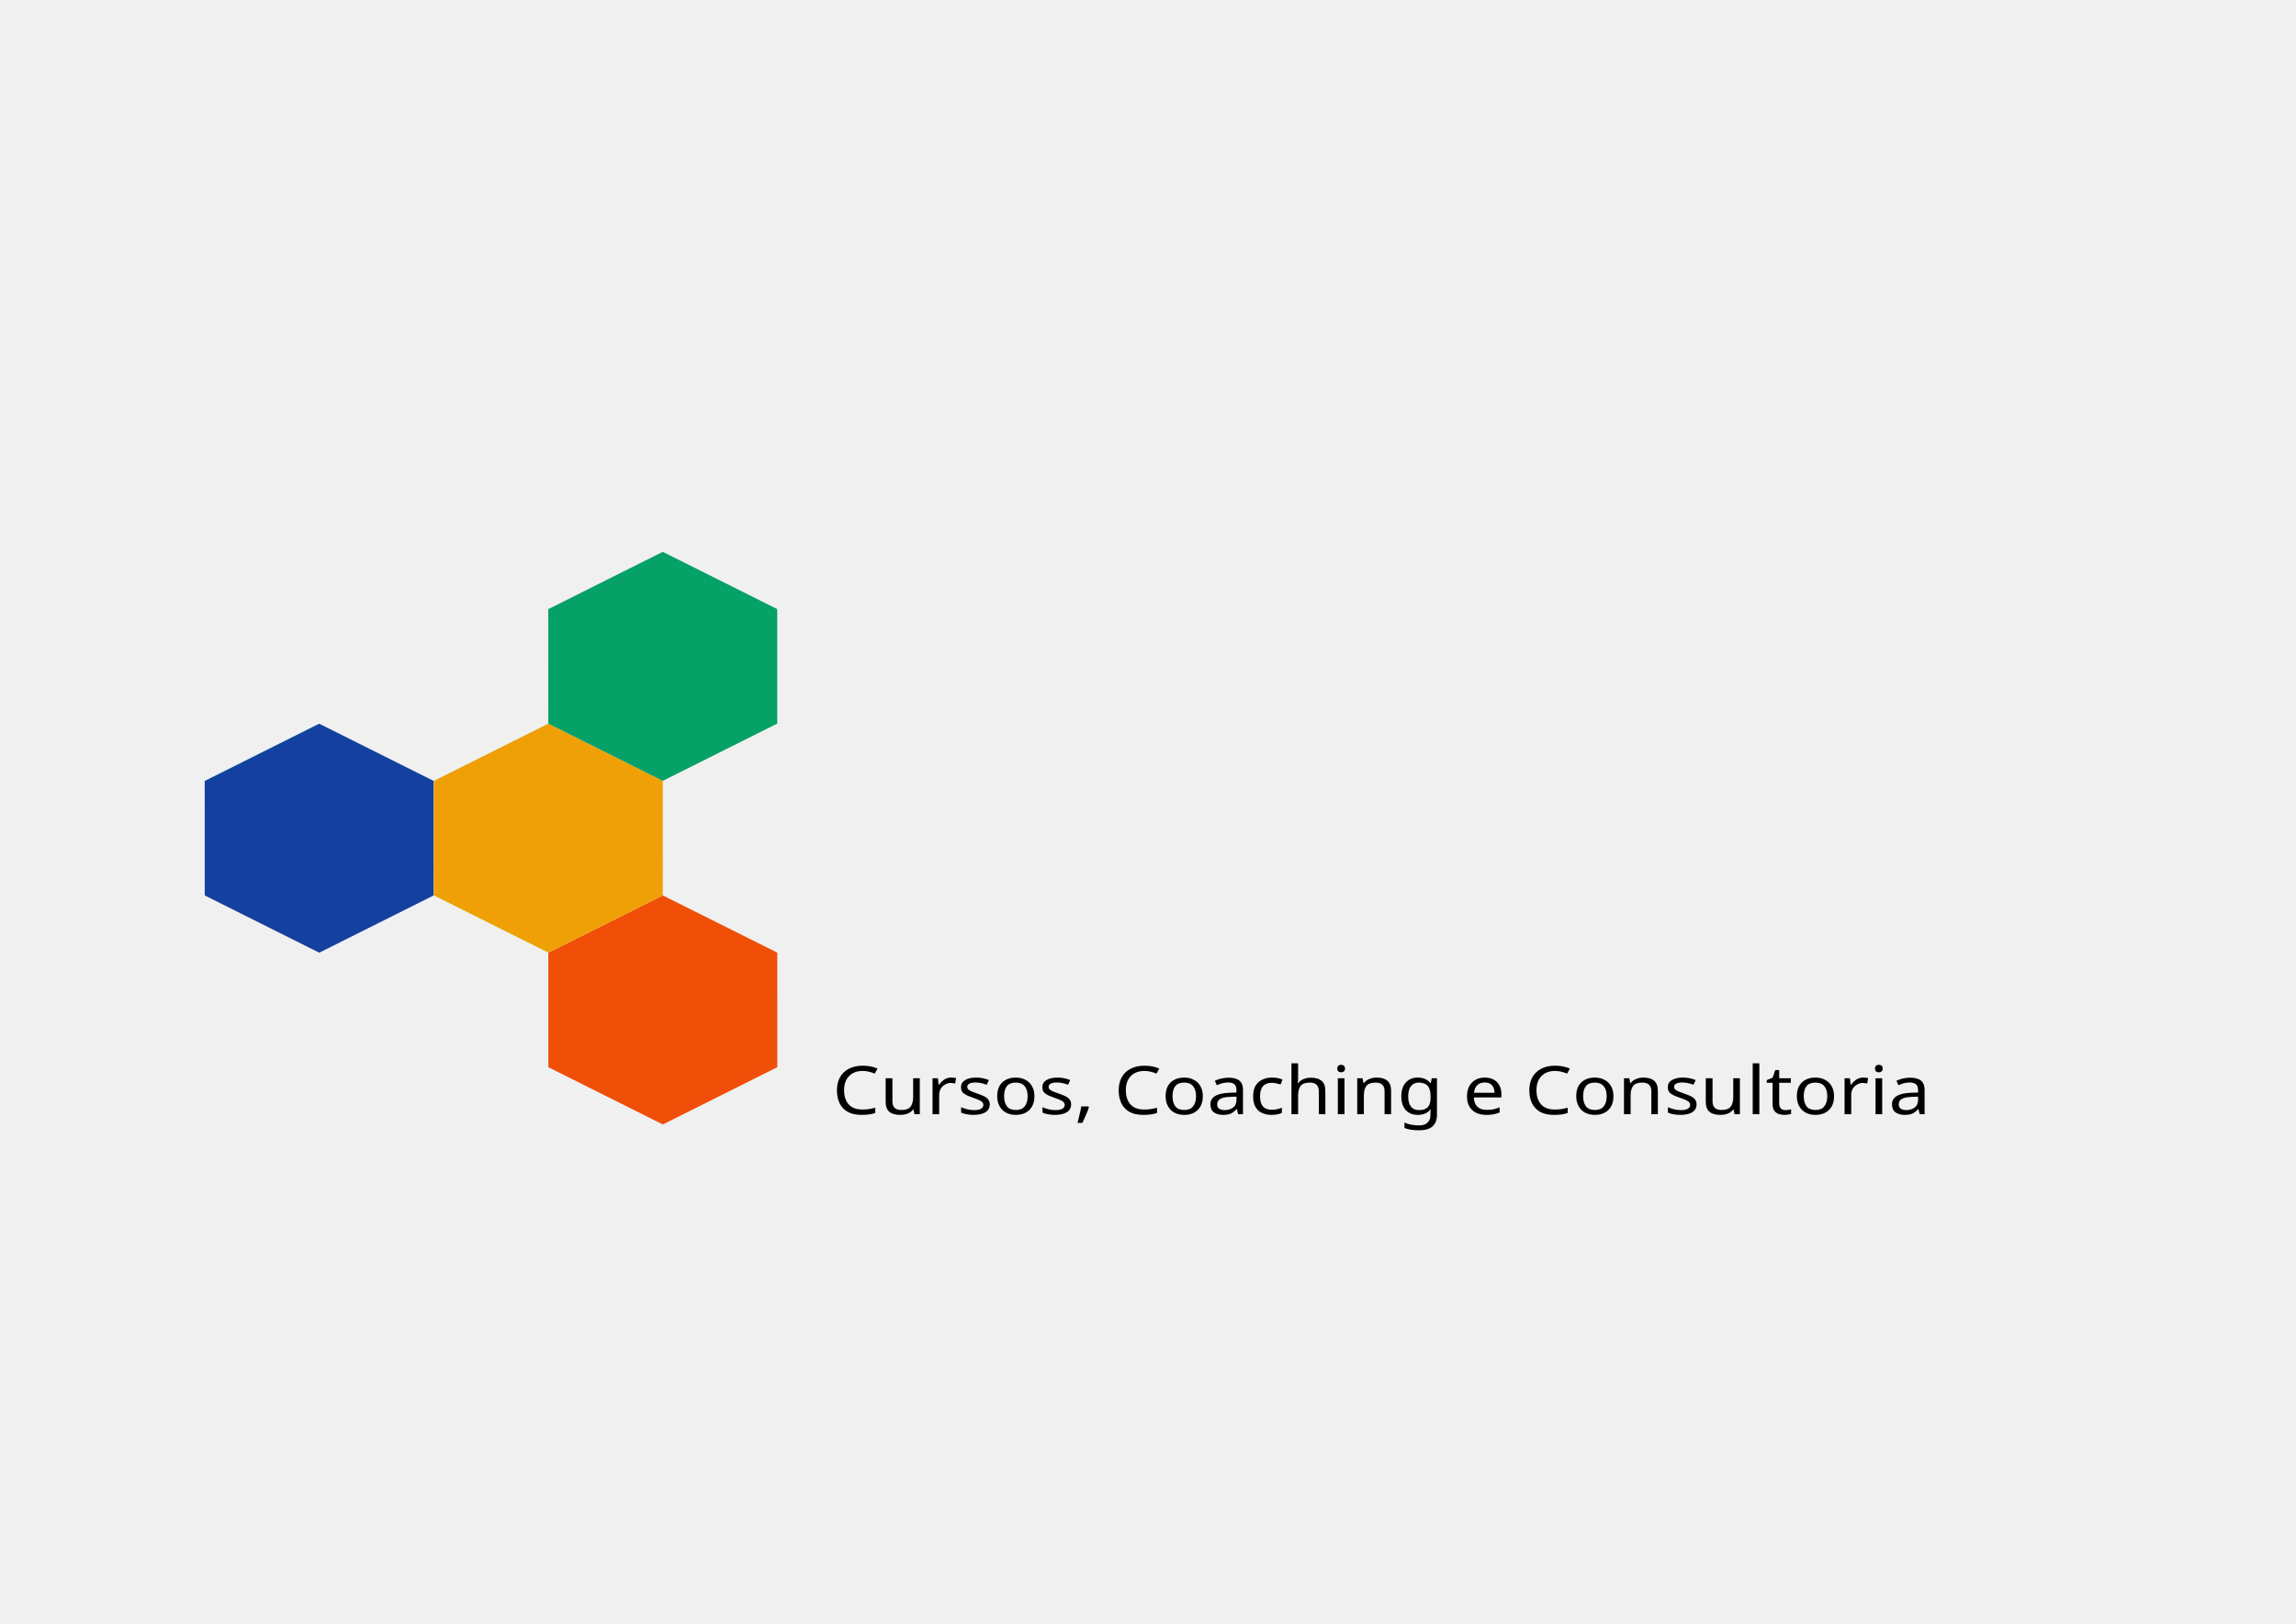
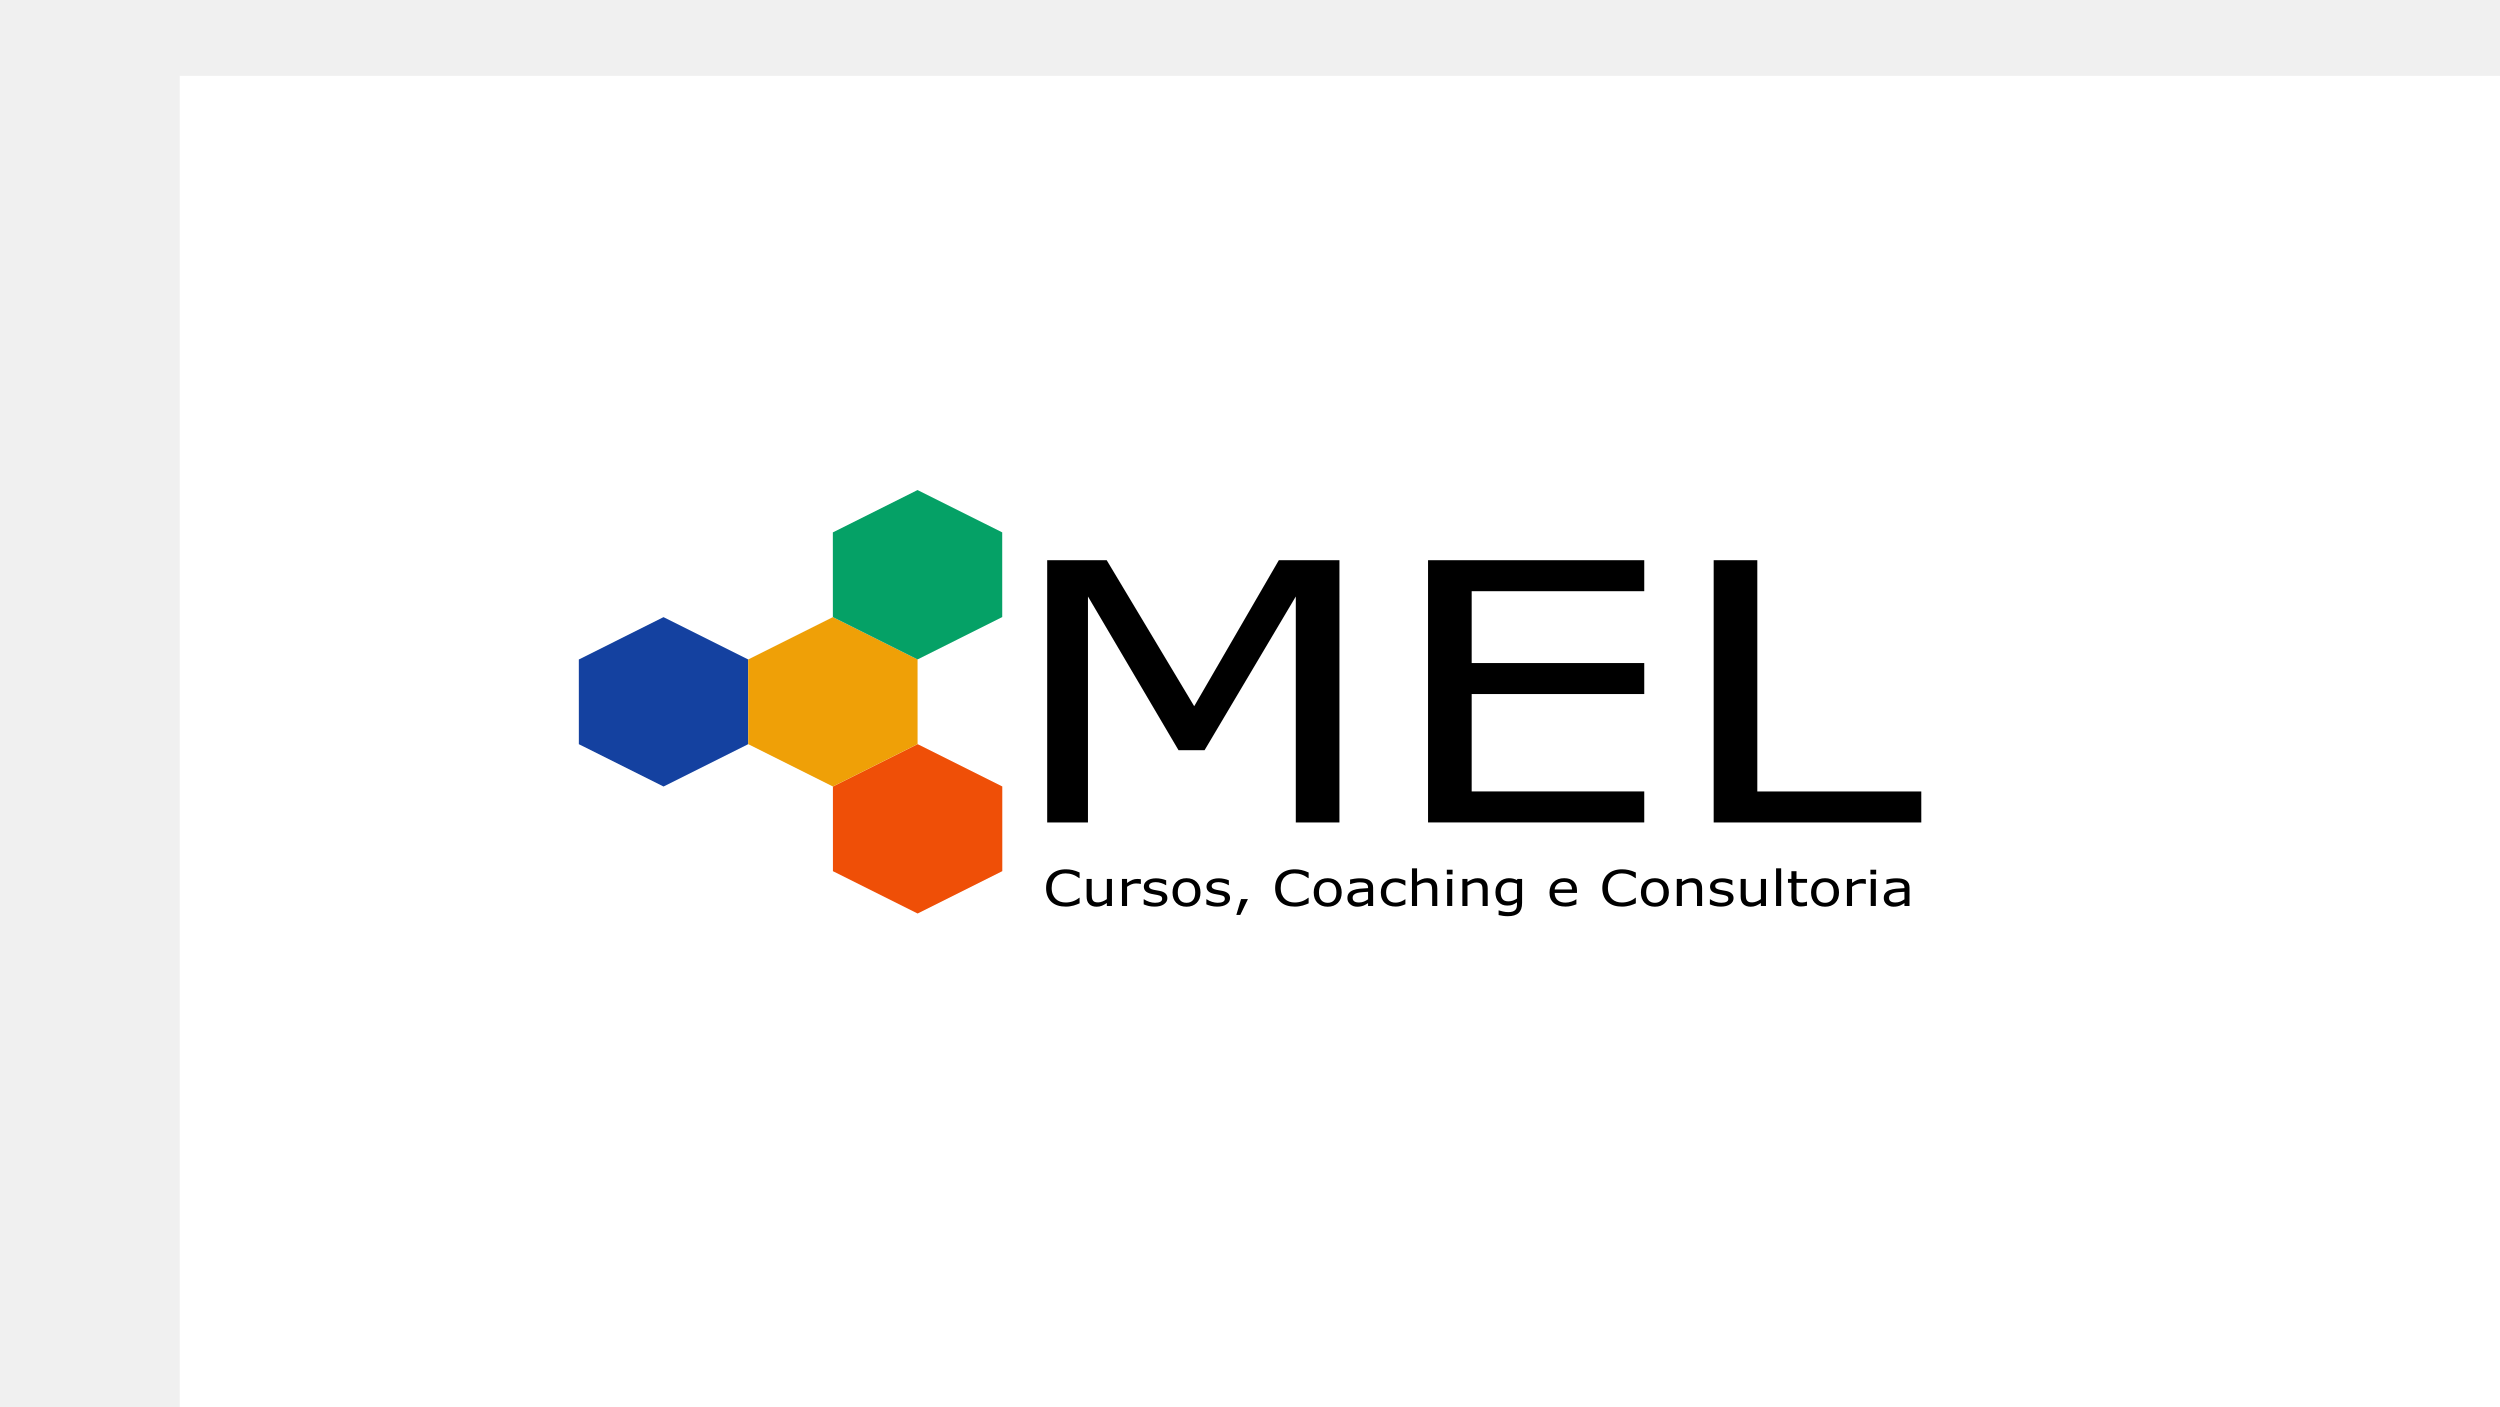
- <svg xmlns="http://www.w3.org/2000/svg" width="297mm" height="210mm" viewBox="0 0 297 210" version="1.1" id="svg8">
+ <svg xmlns="http://www.w3.org/2000/svg" width="2560" height="1440" viewBox="0 0 677.333 381" version="1.1" id="svg8">
  <defs id="defs2" />
-   <g id="layer1" transform="translate(0,-87)">
-     <flowRoot xml:space="preserve" id="flowRoot4566-2" style="font-style:normal;font-variant:normal;font-weight:normal;font-stretch:normal;font-size:37.065px;line-height:1.25;font-family:sans-serif;-inkscape-font-specification:'sans-serif, Normal';font-variant-ligatures:normal;font-variant-caps:normal;font-variant-numeric:normal;font-feature-settings:normal;text-align:start;letter-spacing:0px;word-spacing:0px;writing-mode:lr;text-anchor:start;fill:#000000;fill-opacity:1;stroke:none;" transform="matrix(2.129484,0,0,1.701585,-2.739816,-1554.209)">
-       <flowRegion id="flowRegion4568-2" style="font-style:normal;font-variant:normal;font-weight:normal;font-stretch:normal;font-size:37.065px;font-family:sans-serif;-inkscape-font-specification:'sans-serif, Normal';font-variant-ligatures:normal;font-variant-caps:normal;font-variant-numeric:normal;font-feature-settings:normal;text-align:start;writing-mode:lr;text-anchor:start;">
-         <rect id="rect4570-0" width="668.571" height="70" x="48.571" y="1006.805" style="font-style:normal;font-variant:normal;font-weight:normal;font-stretch:normal;font-size:37.065px;font-family:sans-serif;-inkscape-font-specification:'sans-serif, Normal';font-variant-ligatures:normal;font-variant-caps:normal;font-variant-numeric:normal;font-feature-settings:normal;text-align:start;writing-mode:lr;text-anchor:start;" />
-       </flowRegion>
-       <flowPara id="flowPara829">MEL</flowPara>
-     </flowRoot>
-     <path id="path3721-0-8" d="m 93.09,61.749 0.01,43.922 -38.033,21.97 -38.043,-21.953 -0.01,-43.922 38.033,-21.97 z" style="fill:#ef4f07;fill-opacity:1;stroke:none;stroke-width:1.168;stroke-miterlimit:4;stroke-dasharray:none;stroke-opacity:1" transform="matrix(0.3893013,0,0,0.3371892,64.30535,189.389)" />
-     <path id="path3721-8-8-7" d="m 93.09,61.749 0.01,43.922 -38.033,21.97 -38.043,-21.953 -0.01,-43.922 38.033,-21.97 z" style="fill:#1441a0;fill-opacity:1;stroke:none;stroke-width:1.168;stroke-miterlimit:4;stroke-dasharray:none;stroke-opacity:1" transform="matrix(0.3893013,0,0,0.3371892,19.85799,167.1767)" />
-     <path id="path3721-7-3-2-5" d="m 93.09,61.749 0.01,43.922 -38.033,21.97 -38.043,-21.953 -0.01,-43.922 38.033,-21.97 z" style="fill:#efa007;fill-opacity:1;stroke:none;stroke-width:1.168;stroke-miterlimit:4;stroke-dasharray:none;stroke-opacity:1" transform="matrix(0.3893013,0,0,0.3371892,49.49522,167.1702)" />
-     <path id="path3721-7-9-2-3-5" d="m 93.09,61.749 0.01,43.922 -38.033,21.97 -38.043,-21.953 -0.01,-43.922 38.033,-21.97 z" style="fill:#05a166;fill-opacity:1;stroke:none;stroke-width:1.168;stroke-miterlimit:4;stroke-dasharray:none;stroke-opacity:1" transform="matrix(0.3893013,0,0,0.3371892,64.29757,144.9521)" />
+   <g id="layer1" transform="translate(-26.48182,148.1079)" style="display:inline">
    <flowRoot xml:space="preserve" id="flowRoot4566-2-7" style="font-style:normal;font-variant:normal;font-weight:normal;font-stretch:normal;font-size:39.577px;line-height:1.25;font-family:'Mysterons BRK';-inkscape-font-specification:'Mysterons BRK, Normal';font-variant-ligatures:normal;font-variant-caps:normal;font-variant-numeric:normal;font-feature-settings:normal;text-align:start;letter-spacing:0px;word-spacing:0px;writing-mode:lr-tb;text-anchor:start;fill:#000000;fill-opacity:1;stroke:none" transform="matrix(2.129484,0,0,1.701585,-4.375784,-1528.139)">
      <flowRegion id="flowRegion4568-2-9" style="font-style:normal;font-variant:normal;font-weight:normal;font-stretch:normal;font-size:39.577px;font-family:'Mysterons BRK';-inkscape-font-specification:'Mysterons BRK, Normal';font-variant-ligatures:normal;font-variant-caps:normal;font-variant-numeric:normal;font-feature-settings:normal;text-align:start;writing-mode:lr-tb;text-anchor:start">
        <rect id="rect4570-0-4" width="668.571" height="70" x="48.571" y="1006.805" style="font-style:normal;font-variant:normal;font-weight:normal;font-stretch:normal;font-size:39.577px;font-family:'Mysterons BRK';-inkscape-font-specification:'Mysterons BRK, Normal';font-variant-ligatures:normal;font-variant-caps:normal;font-variant-numeric:normal;font-feature-settings:normal;text-align:start;writing-mode:lr-tb;text-anchor:start" />
      </flowRegion>
      <flowPara id="flowPara4572-9-5" />
    </flowRoot>
-     <text xml:space="preserve" style="font-style:normal;font-variant:normal;font-weight:normal;font-stretch:normal;font-size:9.172px;line-height:1.25;font-family:sans-serif;-inkscape-font-specification:'sans-serif, Normal';font-variant-ligatures:normal;font-variant-caps:normal;font-variant-numeric:normal;font-feature-settings:normal;text-align:start;letter-spacing:0px;word-spacing:0px;writing-mode:lr;text-anchor:start;fill:#000000;fill-opacity:1;stroke:none;stroke-width:0.28;" x="101.712" y="244.635" id="text4577" transform="scale(1.058556,0.9446828)">
-       <tspan id="tspan4575" x="101.712" y="244.635" style="font-style:normal;font-variant:normal;font-weight:normal;font-stretch:normal;font-size:9.172px;font-family:sans-serif;-inkscape-font-specification:'sans-serif, Normal';font-variant-ligatures:normal;font-variant-caps:normal;font-variant-numeric:normal;font-feature-settings:normal;text-align:start;writing-mode:lr;text-anchor:start;stroke-width:0.28;">Cursos, Coaching e Consultoria</tspan>
-     </text>
+     <rect style="display:inline;opacity:1;fill:#ffffff;fill-opacity:1;fill-rule:nonzero;stroke:none;stroke-width:2.646;stroke-miterlimit:4;stroke-dasharray:none;stroke-dashoffset:0;stroke-opacity:1" id="rect892" width="730.25" height="433.917" x="75.183" y="-127.56" />
+   </g>
+   <g id="layer2" style="display:inline">
+     <g aria-label="MEL" transform="matrix(3.299412,0,0,2.636428,111.5152,-2520.695)" style="font-style:normal;font-variant:normal;font-weight:normal;font-stretch:normal;font-size:37.065px;line-height:1.25;font-family:sans-serif;-inkscape-font-specification:'sans-serif, Normal';font-variant-ligatures:normal;font-variant-caps:normal;font-variant-numeric:normal;font-feature-settings:normal;text-align:start;letter-spacing:0px;word-spacing:0px;writing-mode:lr-tb;text-anchor:start;display:inline;fill:#000000;fill-opacity:1;stroke:none" id="flowRoot4566-2">
+       <path d="m 76.19,1040.62 h -3.583 v -23.22 l -7.493,15.8 h -2.136 l -7.438,-15.8 v 23.22 H 52.192 v -26.948 h 4.887 l 7.185,15.004 6.95,-15.004 h 4.977 z" id="path827" />
+       <path d="M 101.22,1040.62 H 83.466 v -26.948 h 17.754 v 3.185 H 87.049 v 7.384 h 14.171 v 3.185 H 87.049 v 10.008 h 14.171 z" id="path829" />
+       <path d="M 123.97,1040.62 H 106.921 v -26.948 h 3.583 v 23.763 h 13.465 z" id="path831" />
+     </g>
+     <path id="path3721-0-8" d="m 93.09,61.749 0.01,43.922 -38.033,21.97 -38.043,-21.953 -0.01,-43.922 38.033,-21.97 z" style="display:inline;fill:#ef4f07;fill-opacity:1;stroke:none;stroke-width:1.168;stroke-miterlimit:4;stroke-dasharray:none;stroke-opacity:1" transform="matrix(0.6031816,0,0,0.5224392,215.4007,180.8177)" />
+     <path id="path3721-8-8-7" d="m 93.09,61.749 0.01,43.922 -38.033,21.97 -38.043,-21.953 -0.01,-43.922 38.033,-21.97 z" style="display:inline;fill:#1441a0;fill-opacity:1;stroke:none;stroke-width:1.168;stroke-miterlimit:4;stroke-dasharray:none;stroke-opacity:1" transform="matrix(0.6031816,0,0,0.5224392,146.5604,146.4111)" />
+     <path id="path3721-7-3-2-5" d="m 93.09,61.749 0.01,43.922 -38.033,21.97 -38.043,-21.953 -0.01,-43.922 38.033,-21.97 z" style="display:inline;fill:#efa007;fill-opacity:1;stroke:none;stroke-width:1.168;stroke-miterlimit:4;stroke-dasharray:none;stroke-opacity:1" transform="matrix(0.6031816,0,0,0.5224392,192.4479,146.4021)" />
+     <path id="path3721-7-9-2-3-5" d="m 93.09,61.749 0.01,43.922 -38.033,21.97 -38.043,-21.953 -0.01,-43.922 38.033,-21.97 z" style="display:inline;fill:#05a166;fill-opacity:1;stroke:none;stroke-width:1.168;stroke-miterlimit:4;stroke-dasharray:none;stroke-opacity:1" transform="matrix(0.6031816,0,0,0.5224392,215.3826,111.9774)" />
+     <g aria-label="Cursos, Coaching e Consultoria" transform="matrix(1.640122,0,0,1.463687,115.7602,-112.6106)" style="font-style:normal;font-variant:normal;font-weight:normal;font-stretch:normal;font-size:9.172px;line-height:1.25;font-family:sans-serif;-inkscape-font-specification:'sans-serif, Normal';font-variant-ligatures:normal;font-variant-caps:normal;font-variant-numeric:normal;font-feature-settings:normal;text-align:start;letter-spacing:0px;word-spacing:0px;writing-mode:lr-tb;text-anchor:start;display:inline;fill:#000000;fill-opacity:1;stroke:none;stroke-width:0.28" id="text4577">
+       <path d="m 107.758,244.151 q -0.246,0.107 -0.448,0.202 -0.197,0.094 -0.52,0.197 -0.273,0.085 -0.596,0.143 -0.318,0.063 -0.703,0.063 -0.726,0 -1.321,-0.202 -0.591,-0.206 -1.03,-0.64 -0.43,-0.425 -0.672,-1.079 -0.242,-0.658 -0.242,-1.527 0,-0.824 0.233,-1.473 0.233,-0.649 0.672,-1.097 0.425,-0.434 1.026,-0.663 0.605,-0.228 1.339,-0.228 0.537,0 1.07,0.13 0.537,0.13 1.191,0.457 v 1.052 h -0.067 q -0.551,-0.461 -1.093,-0.672 -0.542,-0.21 -1.16,-0.21 -0.506,0 -0.914,0.166 -0.403,0.161 -0.721,0.506 -0.309,0.336 -0.484,0.851 -0.17,0.511 -0.17,1.182 0,0.703 0.188,1.209 0.193,0.506 0.493,0.824 0.314,0.331 0.73,0.493 0.421,0.157 0.887,0.157 0.64,0 1.2,-0.219 0.56,-0.219 1.048,-0.658 h 0.063 z" style="font-style:normal;font-variant:normal;font-weight:normal;font-stretch:normal;font-size:9.172px;font-family:sans-serif;-inkscape-font-specification:'sans-serif, Normal';font-variant-ligatures:normal;font-variant-caps:normal;font-variant-numeric:normal;font-feature-settings:normal;text-align:start;writing-mode:lr-tb;text-anchor:start;stroke-width:0.28" id="path834" />
+       <path d="m 113.101,244.635 h -0.842 v -0.555 q -0.425,0.336 -0.815,0.515 -0.39,0.179 -0.86,0.179 -0.788,0 -1.227,-0.479 -0.439,-0.484 -0.439,-1.415 v -3.247 h 0.842 v 2.848 q 0,0.381 0.036,0.654 0.036,0.269 0.152,0.461 0.121,0.197 0.314,0.287 0.193,0.09 0.56,0.09 0.327,0 0.712,-0.17 0.39,-0.17 0.726,-0.434 v -3.735 h 0.842 z" style="font-style:normal;font-variant:normal;font-weight:normal;font-stretch:normal;font-size:9.172px;font-family:sans-serif;-inkscape-font-specification:'sans-serif, Normal';font-variant-ligatures:normal;font-variant-caps:normal;font-variant-numeric:normal;font-feature-settings:normal;text-align:start;writing-mode:lr-tb;text-anchor:start;stroke-width:0.28" id="path836" />
+       <path d="m 117.88,240.55 h -0.045 q -0.188,-0.045 -0.367,-0.063 -0.175,-0.022 -0.417,-0.022 -0.39,0 -0.752,0.175 -0.363,0.17 -0.699,0.443 v 3.552 h -0.842 v -5.003 h 0.842 v 0.739 q 0.502,-0.403 0.882,-0.569 0.385,-0.17 0.784,-0.17 0.219,0 0.318,0.013 0.099,0.009 0.296,0.04 z" style="font-style:normal;font-variant:normal;font-weight:normal;font-stretch:normal;font-size:9.172px;font-family:sans-serif;-inkscape-font-specification:'sans-serif, Normal';font-variant-ligatures:normal;font-variant-caps:normal;font-variant-numeric:normal;font-feature-settings:normal;text-align:start;writing-mode:lr-tb;text-anchor:start;stroke-width:0.28" id="path838" />
+       <path d="m 122.256,243.193 q 0,0.685 -0.569,1.124 -0.564,0.439 -1.545,0.439 -0.555,0 -1.021,-0.13 -0.461,-0.134 -0.775,-0.291 v -0.945 h 0.045 q 0.399,0.3 0.887,0.479 0.488,0.175 0.936,0.175 0.555,0 0.869,-0.179 0.314,-0.179 0.314,-0.564 0,-0.296 -0.17,-0.448 -0.17,-0.152 -0.654,-0.26 -0.179,-0.04 -0.47,-0.094 -0.287,-0.054 -0.524,-0.116 -0.658,-0.175 -0.936,-0.511 -0.273,-0.34 -0.273,-0.833 0,-0.309 0.125,-0.582 0.13,-0.273 0.39,-0.488 0.251,-0.21 0.636,-0.331 0.39,-0.125 0.869,-0.125 0.448,0 0.905,0.112 0.461,0.107 0.766,0.264 v 0.9 h -0.045 q -0.322,-0.237 -0.784,-0.399 -0.461,-0.166 -0.905,-0.166 -0.461,0 -0.779,0.179 -0.318,0.175 -0.318,0.524 0,0.309 0.193,0.466 0.188,0.157 0.609,0.255 0.233,0.054 0.52,0.107 0.291,0.054 0.484,0.099 0.587,0.134 0.905,0.461 0.318,0.331 0.318,0.878 z" style="font-style:normal;font-variant:normal;font-weight:normal;font-stretch:normal;font-size:9.172px;font-family:sans-serif;-inkscape-font-specification:'sans-serif, Normal';font-variant-ligatures:normal;font-variant-caps:normal;font-variant-numeric:normal;font-feature-settings:normal;text-align:start;writing-mode:lr-tb;text-anchor:start;stroke-width:0.28" id="path840" />
+       <path d="m 127.728,242.136 q 0,1.223 -0.627,1.93 -0.627,0.708 -1.679,0.708 -1.061,0 -1.688,-0.708 -0.623,-0.708 -0.623,-1.93 0,-1.223 0.623,-1.93 0.627,-0.712 1.688,-0.712 1.052,0 1.679,0.712 0.627,0.708 0.627,1.93 z m -0.869,0 q 0,-0.972 -0.381,-1.442 -0.381,-0.475 -1.057,-0.475 -0.685,0 -1.066,0.475 -0.376,0.47 -0.376,1.442 0,0.941 0.381,1.429 0.381,0.484 1.061,0.484 0.672,0 1.052,-0.479 0.385,-0.484 0.385,-1.433 z" style="font-style:normal;font-variant:normal;font-weight:normal;font-stretch:normal;font-size:9.172px;font-family:sans-serif;-inkscape-font-specification:'sans-serif, Normal';font-variant-ligatures:normal;font-variant-caps:normal;font-variant-numeric:normal;font-feature-settings:normal;text-align:start;writing-mode:lr-tb;text-anchor:start;stroke-width:0.28" id="path842" />
+       <path d="m 132.61,243.193 q 0,0.685 -0.569,1.124 -0.564,0.439 -1.545,0.439 -0.555,0 -1.021,-0.13 -0.461,-0.134 -0.775,-0.291 v -0.945 h 0.045 q 0.399,0.3 0.887,0.479 0.488,0.175 0.936,0.175 0.555,0 0.869,-0.179 0.314,-0.179 0.314,-0.564 0,-0.296 -0.17,-0.448 -0.17,-0.152 -0.654,-0.26 -0.179,-0.04 -0.47,-0.094 -0.287,-0.054 -0.524,-0.116 -0.658,-0.175 -0.936,-0.511 -0.273,-0.34 -0.273,-0.833 0,-0.309 0.125,-0.582 0.13,-0.273 0.39,-0.488 0.251,-0.21 0.636,-0.331 0.39,-0.125 0.869,-0.125 0.448,0 0.905,0.112 0.461,0.107 0.766,0.264 v 0.9 h -0.045 q -0.322,-0.237 -0.784,-0.399 -0.461,-0.166 -0.905,-0.166 -0.461,0 -0.779,0.179 -0.318,0.175 -0.318,0.524 0,0.309 0.193,0.466 0.188,0.157 0.609,0.255 0.233,0.054 0.52,0.107 0.291,0.054 0.484,0.099 0.587,0.134 0.905,0.461 0.318,0.331 0.318,0.878 z" style="font-style:normal;font-variant:normal;font-weight:normal;font-stretch:normal;font-size:9.172px;font-family:sans-serif;-inkscape-font-specification:'sans-serif, Normal';font-variant-ligatures:normal;font-variant-caps:normal;font-variant-numeric:normal;font-feature-settings:normal;text-align:start;writing-mode:lr-tb;text-anchor:start;stroke-width:0.28" id="path844" />
+       <path d="m 135.566,243.359 -1.263,2.933 h -0.654 l 0.779,-2.933 z" style="font-style:normal;font-variant:normal;font-weight:normal;font-stretch:normal;font-size:9.172px;font-family:sans-serif;-inkscape-font-specification:'sans-serif, Normal';font-variant-ligatures:normal;font-variant-caps:normal;font-variant-numeric:normal;font-feature-settings:normal;text-align:start;writing-mode:lr-tb;text-anchor:start;stroke-width:0.28" id="path846" />
+       <path d="m 145.594,244.151 q -0.246,0.107 -0.448,0.202 -0.197,0.094 -0.52,0.197 -0.273,0.085 -0.596,0.143 -0.318,0.063 -0.703,0.063 -0.726,0 -1.321,-0.202 -0.591,-0.206 -1.03,-0.64 -0.43,-0.425 -0.672,-1.079 -0.242,-0.658 -0.242,-1.527 0,-0.824 0.233,-1.473 0.233,-0.649 0.672,-1.097 0.425,-0.434 1.026,-0.663 0.605,-0.228 1.339,-0.228 0.537,0 1.07,0.13 0.537,0.13 1.191,0.457 v 1.052 h -0.067 q -0.551,-0.461 -1.093,-0.672 -0.542,-0.21 -1.16,-0.21 -0.506,0 -0.914,0.166 -0.403,0.161 -0.721,0.506 -0.309,0.336 -0.484,0.851 -0.17,0.511 -0.17,1.182 0,0.703 0.188,1.209 0.193,0.506 0.493,0.824 0.314,0.331 0.73,0.493 0.421,0.157 0.887,0.157 0.64,0 1.2,-0.219 0.56,-0.219 1.048,-0.658 h 0.063 z" style="font-style:normal;font-variant:normal;font-weight:normal;font-stretch:normal;font-size:9.172px;font-family:sans-serif;-inkscape-font-specification:'sans-serif, Normal';font-variant-ligatures:normal;font-variant-caps:normal;font-variant-numeric:normal;font-feature-settings:normal;text-align:start;writing-mode:lr-tb;text-anchor:start;stroke-width:0.28" id="path848" />
+       <path d="m 151.053,242.136 q 0,1.223 -0.627,1.93 -0.627,0.708 -1.679,0.708 -1.061,0 -1.688,-0.708 -0.623,-0.708 -0.623,-1.93 0,-1.223 0.623,-1.93 0.627,-0.712 1.688,-0.712 1.052,0 1.679,0.712 0.627,0.708 0.627,1.93 z m -0.869,0 q 0,-0.972 -0.381,-1.442 -0.381,-0.475 -1.057,-0.475 -0.685,0 -1.066,0.475 -0.376,0.47 -0.376,1.442 0,0.941 0.381,1.429 0.381,0.484 1.061,0.484 0.672,0 1.052,-0.479 0.385,-0.484 0.385,-1.433 z" style="font-style:normal;font-variant:normal;font-weight:normal;font-stretch:normal;font-size:9.172px;font-family:sans-serif;-inkscape-font-specification:'sans-serif, Normal';font-variant-ligatures:normal;font-variant-caps:normal;font-variant-numeric:normal;font-feature-settings:normal;text-align:start;writing-mode:lr-tb;text-anchor:start;stroke-width:0.28" id="path850" />
+       <path d="m 156.248,244.635 h -0.838 v -0.533 q -0.112,0.076 -0.305,0.215 -0.188,0.134 -0.367,0.215 -0.21,0.103 -0.484,0.17 -0.273,0.072 -0.64,0.072 -0.676,0 -1.147,-0.448 -0.47,-0.448 -0.47,-1.142 0,-0.569 0.242,-0.918 0.246,-0.354 0.699,-0.555 0.457,-0.202 1.097,-0.273 0.64,-0.072 1.375,-0.107 v -0.13 q 0,-0.287 -0.103,-0.475 -0.099,-0.188 -0.287,-0.296 -0.179,-0.103 -0.43,-0.139 -0.251,-0.036 -0.524,-0.036 -0.331,0 -0.739,0.09 -0.408,0.085 -0.842,0.251 h -0.045 v -0.855 q 0.246,-0.067 0.712,-0.148 0.466,-0.081 0.918,-0.081 0.528,0 0.918,0.09 0.394,0.085 0.681,0.296 0.282,0.206 0.43,0.533 0.148,0.327 0.148,0.811 z m -0.838,-1.232 v -1.393 q -0.385,0.022 -0.909,0.067 -0.52,0.045 -0.824,0.13 -0.363,0.103 -0.587,0.322 -0.224,0.215 -0.224,0.596 0,0.43 0.26,0.649 0.26,0.215 0.793,0.215 0.443,0 0.811,-0.17 0.367,-0.175 0.681,-0.417 z" style="font-style:normal;font-variant:normal;font-weight:normal;font-stretch:normal;font-size:9.172px;font-family:sans-serif;-inkscape-font-specification:'sans-serif, Normal';font-variant-ligatures:normal;font-variant-caps:normal;font-variant-numeric:normal;font-feature-settings:normal;text-align:start;writing-mode:lr-tb;text-anchor:start;stroke-width:0.28" id="path852" />
+       <path d="m 161.578,244.321 q -0.421,0.202 -0.802,0.314 -0.376,0.112 -0.802,0.112 -0.542,0 -0.994,-0.157 -0.452,-0.161 -0.775,-0.484 -0.327,-0.322 -0.506,-0.815 -0.179,-0.493 -0.179,-1.151 0,-1.227 0.672,-1.926 0.676,-0.699 1.782,-0.699 0.43,0 0.842,0.121 0.417,0.121 0.761,0.296 v 0.936 h -0.045 q -0.385,-0.3 -0.797,-0.461 -0.408,-0.161 -0.797,-0.161 -0.717,0 -1.133,0.484 -0.412,0.479 -0.412,1.411 0,0.905 0.403,1.393 0.408,0.484 1.142,0.484 0.255,0 0.52,-0.067 0.264,-0.067 0.475,-0.175 0.184,-0.094 0.345,-0.197 0.161,-0.107 0.255,-0.184 h 0.045 z" style="font-style:normal;font-variant:normal;font-weight:normal;font-stretch:normal;font-size:9.172px;font-family:sans-serif;-inkscape-font-specification:'sans-serif, Normal';font-variant-ligatures:normal;font-variant-caps:normal;font-variant-numeric:normal;font-feature-settings:normal;text-align:start;writing-mode:lr-tb;text-anchor:start;stroke-width:0.28" id="path854" />
+       <path d="m 166.845,244.635 h -0.842 v -2.848 q 0,-0.345 -0.04,-0.645 -0.04,-0.305 -0.148,-0.475 -0.112,-0.188 -0.322,-0.278 -0.21,-0.094 -0.546,-0.094 -0.345,0 -0.721,0.17 -0.376,0.17 -0.721,0.434 v 3.735 h -0.842 v -6.969 h 0.842 v 2.521 q 0.394,-0.327 0.815,-0.511 0.421,-0.184 0.864,-0.184 0.811,0 1.236,0.488 0.425,0.488 0.425,1.406 z" style="font-style:normal;font-variant:normal;font-weight:normal;font-stretch:normal;font-size:9.172px;font-family:sans-serif;-inkscape-font-specification:'sans-serif, Normal';font-variant-ligatures:normal;font-variant-caps:normal;font-variant-numeric:normal;font-feature-settings:normal;text-align:start;writing-mode:lr-tb;text-anchor:start;stroke-width:0.28" id="path856" />
+       <path d="m 169.371,238.795 h -0.949 v -0.873 h 0.949 z m -0.054,5.84 h -0.842 v -5.003 h 0.842 z" style="font-style:normal;font-variant:normal;font-weight:normal;font-stretch:normal;font-size:9.172px;font-family:sans-serif;-inkscape-font-specification:'sans-serif, Normal';font-variant-ligatures:normal;font-variant-caps:normal;font-variant-numeric:normal;font-feature-settings:normal;text-align:start;writing-mode:lr-tb;text-anchor:start;stroke-width:0.28" id="path858" />
+       <path d="m 175.175,244.635 h -0.842 v -2.848 q 0,-0.345 -0.04,-0.645 -0.04,-0.305 -0.148,-0.475 -0.112,-0.188 -0.322,-0.278 -0.21,-0.094 -0.546,-0.094 -0.345,0 -0.721,0.17 -0.376,0.17 -0.721,0.434 V 244.635 H 170.992 v -5.003 h 0.842 v 0.555 q 0.394,-0.327 0.815,-0.511 0.421,-0.184 0.864,-0.184 0.811,0 1.236,0.488 0.425,0.488 0.425,1.406 z" style="font-style:normal;font-variant:normal;font-weight:normal;font-stretch:normal;font-size:9.172px;font-family:sans-serif;-inkscape-font-specification:'sans-serif, Normal';font-variant-ligatures:normal;font-variant-caps:normal;font-variant-numeric:normal;font-feature-settings:normal;text-align:start;writing-mode:lr-tb;text-anchor:start;stroke-width:0.28" id="path860" />
+       <path d="m 180.854,244.066 q 0,1.272 -0.578,1.868 -0.578,0.596 -1.778,0.596 -0.399,0 -0.779,-0.058 -0.376,-0.054 -0.743,-0.157 v -0.86 h 0.045 q 0.206,0.081 0.654,0.197 0.448,0.121 0.896,0.121 0.43,0 0.712,-0.103 0.282,-0.103 0.439,-0.287 0.157,-0.175 0.224,-0.421 0.067,-0.246 0.067,-0.551 v -0.457 q -0.381,0.305 -0.73,0.457 -0.345,0.148 -0.882,0.148 -0.896,0 -1.424,-0.645 -0.524,-0.649 -0.524,-1.827 0,-0.645 0.179,-1.111 0.184,-0.47 0.497,-0.811 0.291,-0.318 0.708,-0.493 0.417,-0.179 0.829,-0.179 0.434,0 0.726,0.09 0.296,0.085 0.623,0.264 l 0.054,-0.215 h 0.788 z m -0.842,-0.806 v -2.727 q -0.336,-0.152 -0.627,-0.215 -0.287,-0.067 -0.573,-0.067 -0.694,0 -1.093,0.466 -0.399,0.466 -0.399,1.353 0,0.842 0.296,1.276 0.296,0.434 0.981,0.434 0.367,0 0.734,-0.139 0.372,-0.143 0.681,-0.381 z" style="font-style:normal;font-variant:normal;font-weight:normal;font-stretch:normal;font-size:9.172px;font-family:sans-serif;-inkscape-font-specification:'sans-serif, Normal';font-variant-ligatures:normal;font-variant-caps:normal;font-variant-numeric:normal;font-feature-settings:normal;text-align:start;writing-mode:lr-tb;text-anchor:start;stroke-width:0.28" id="path862" />
+       <path d="m 189.923,242.221 h -3.686 q 0,0.461 0.139,0.806 0.139,0.34 0.381,0.56 0.233,0.215 0.551,0.322 0.322,0.107 0.708,0.107 0.511,0 1.026,-0.202 0.52,-0.206 0.739,-0.403 h 0.045 v 0.918 q -0.425,0.179 -0.869,0.3 -0.443,0.121 -0.932,0.121 -1.245,0 -1.944,-0.672 -0.699,-0.676 -0.699,-1.917 0,-1.227 0.667,-1.948 0.672,-0.721 1.765,-0.721 1.012,0 1.559,0.591 0.551,0.591 0.551,1.679 z m -0.82,-0.645 q -0.004,-0.663 -0.336,-1.026 -0.327,-0.363 -0.999,-0.363 -0.676,0 -1.079,0.399 -0.399,0.399 -0.452,0.99 z" style="font-style:normal;font-variant:normal;font-weight:normal;font-stretch:normal;font-size:9.172px;font-family:sans-serif;-inkscape-font-specification:'sans-serif, Normal';font-variant-ligatures:normal;font-variant-caps:normal;font-variant-numeric:normal;font-feature-settings:normal;text-align:start;writing-mode:lr-tb;text-anchor:start;stroke-width:0.28" id="path864" />
+       <path d="m 199.642,244.151 q -0.246,0.107 -0.448,0.202 -0.197,0.094 -0.52,0.197 -0.273,0.085 -0.596,0.143 -0.318,0.063 -0.703,0.063 -0.726,0 -1.321,-0.202 -0.591,-0.206 -1.03,-0.64 -0.43,-0.425 -0.672,-1.079 -0.242,-0.658 -0.242,-1.527 0,-0.824 0.233,-1.473 0.233,-0.649 0.672,-1.097 0.425,-0.434 1.026,-0.663 0.605,-0.228 1.339,-0.228 0.537,0 1.07,0.13 0.537,0.13 1.191,0.457 v 1.052 h -0.067 q -0.551,-0.461 -1.093,-0.672 -0.542,-0.21 -1.16,-0.21 -0.506,0 -0.914,0.166 -0.403,0.161 -0.721,0.506 -0.309,0.336 -0.484,0.851 -0.17,0.511 -0.17,1.182 0,0.703 0.188,1.209 0.193,0.506 0.493,0.824 0.314,0.331 0.73,0.493 0.421,0.157 0.887,0.157 0.64,0 1.2,-0.219 0.56,-0.219 1.048,-0.658 h 0.063 z" style="font-style:normal;font-variant:normal;font-weight:normal;font-stretch:normal;font-size:9.172px;font-family:sans-serif;-inkscape-font-specification:'sans-serif, Normal';font-variant-ligatures:normal;font-variant-caps:normal;font-variant-numeric:normal;font-feature-settings:normal;text-align:start;writing-mode:lr-tb;text-anchor:start;stroke-width:0.28" id="path866" />
+       <path d="m 205.101,242.136 q 0,1.223 -0.627,1.93 -0.627,0.708 -1.679,0.708 -1.061,0 -1.688,-0.708 -0.623,-0.708 -0.623,-1.93 0,-1.223 0.623,-1.93 0.627,-0.712 1.688,-0.712 1.052,0 1.679,0.712 0.627,0.708 0.627,1.93 z m -0.869,0 q 0,-0.972 -0.381,-1.442 -0.381,-0.475 -1.057,-0.475 -0.685,0 -1.066,0.475 -0.376,0.47 -0.376,1.442 0,0.941 0.381,1.429 0.381,0.484 1.061,0.484 0.672,0 1.052,-0.479 0.385,-0.484 0.385,-1.433 z" style="font-style:normal;font-variant:normal;font-weight:normal;font-stretch:normal;font-size:9.172px;font-family:sans-serif;-inkscape-font-specification:'sans-serif, Normal';font-variant-ligatures:normal;font-variant-caps:normal;font-variant-numeric:normal;font-feature-settings:normal;text-align:start;writing-mode:lr-tb;text-anchor:start;stroke-width:0.28" id="path868" />
+       <path d="m 210.592,244.635 h -0.842 v -2.848 q 0,-0.345 -0.04,-0.645 -0.04,-0.305 -0.148,-0.475 -0.112,-0.188 -0.322,-0.278 -0.21,-0.094 -0.546,-0.094 -0.345,0 -0.721,0.17 -0.376,0.17 -0.721,0.434 v 3.735 h -0.842 v -5.003 h 0.842 v 0.555 q 0.394,-0.327 0.815,-0.511 0.421,-0.184 0.864,-0.184 0.811,0 1.236,0.488 0.425,0.488 0.425,1.406 z" style="font-style:normal;font-variant:normal;font-weight:normal;font-stretch:normal;font-size:9.172px;font-family:sans-serif;-inkscape-font-specification:'sans-serif, Normal';font-variant-ligatures:normal;font-variant-caps:normal;font-variant-numeric:normal;font-feature-settings:normal;text-align:start;writing-mode:lr-tb;text-anchor:start;stroke-width:0.28" id="path870" />
+       <path d="m 215.787,243.193 q 0,0.685 -0.569,1.124 -0.564,0.439 -1.545,0.439 -0.555,0 -1.021,-0.13 -0.461,-0.134 -0.775,-0.291 v -0.945 h 0.045 q 0.399,0.3 0.887,0.479 0.488,0.175 0.936,0.175 0.555,0 0.869,-0.179 0.314,-0.179 0.314,-0.564 0,-0.296 -0.17,-0.448 -0.17,-0.152 -0.654,-0.26 -0.179,-0.04 -0.47,-0.094 -0.287,-0.054 -0.524,-0.116 -0.658,-0.175 -0.936,-0.511 -0.273,-0.34 -0.273,-0.833 0,-0.309 0.125,-0.582 0.13,-0.273 0.39,-0.488 0.251,-0.21 0.636,-0.331 0.39,-0.125 0.869,-0.125 0.448,0 0.905,0.112 0.461,0.107 0.766,0.264 v 0.9 h -0.045 q -0.322,-0.237 -0.784,-0.399 -0.461,-0.166 -0.905,-0.166 -0.461,0 -0.779,0.179 -0.318,0.175 -0.318,0.524 0,0.309 0.193,0.466 0.188,0.157 0.609,0.255 0.233,0.054 0.52,0.107 0.291,0.054 0.484,0.099 0.587,0.134 0.905,0.461 0.318,0.331 0.318,0.878 z" style="font-style:normal;font-variant:normal;font-weight:normal;font-stretch:normal;font-size:9.172px;font-family:sans-serif;-inkscape-font-specification:'sans-serif, Normal';font-variant-ligatures:normal;font-variant-caps:normal;font-variant-numeric:normal;font-feature-settings:normal;text-align:start;writing-mode:lr-tb;text-anchor:start;stroke-width:0.28" id="path872" />
+       <path d="m 221.144,244.635 h -0.842 v -0.555 q -0.425,0.336 -0.815,0.515 -0.39,0.179 -0.86,0.179 -0.788,0 -1.227,-0.479 -0.439,-0.484 -0.439,-1.415 v -3.247 h 0.842 v 2.848 q 0,0.381 0.036,0.654 0.036,0.269 0.152,0.461 0.121,0.197 0.314,0.287 0.193,0.09 0.56,0.09 0.327,0 0.712,-0.17 0.39,-0.17 0.726,-0.434 v -3.735 h 0.842 z" style="font-style:normal;font-variant:normal;font-weight:normal;font-stretch:normal;font-size:9.172px;font-family:sans-serif;-inkscape-font-specification:'sans-serif, Normal';font-variant-ligatures:normal;font-variant-caps:normal;font-variant-numeric:normal;font-feature-settings:normal;text-align:start;writing-mode:lr-tb;text-anchor:start;stroke-width:0.28" id="path874" />
+       <path d="m 223.652,244.635 h -0.842 v -6.969 h 0.842 z" style="font-style:normal;font-variant:normal;font-weight:normal;font-stretch:normal;font-size:9.172px;font-family:sans-serif;-inkscape-font-specification:'sans-serif, Normal';font-variant-ligatures:normal;font-variant-caps:normal;font-variant-numeric:normal;font-feature-settings:normal;text-align:start;writing-mode:lr-tb;text-anchor:start;stroke-width:0.28" id="path876" />
+       <path d="m 227.924,244.59 q -0.237,0.063 -0.52,0.103 -0.278,0.04 -0.497,0.04 -0.766,0 -1.164,-0.412 -0.399,-0.412 -0.399,-1.321 v -2.66 h -0.569 v -0.708 h 0.569 v -1.438 h 0.842 v 1.438 h 1.738 v 0.708 h -1.738 v 2.28 q 0,0.394 0.018,0.618 0.018,0.219 0.125,0.412 0.099,0.179 0.269,0.264 0.175,0.081 0.528,0.081 0.206,0 0.43,-0.058 0.224,-0.063 0.322,-0.103 h 0.045 z" style="font-style:normal;font-variant:normal;font-weight:normal;font-stretch:normal;font-size:9.172px;font-family:sans-serif;-inkscape-font-specification:'sans-serif, Normal';font-variant-ligatures:normal;font-variant-caps:normal;font-variant-numeric:normal;font-feature-settings:normal;text-align:start;writing-mode:lr-tb;text-anchor:start;stroke-width:0.28" id="path878" />
+       <path d="m 233.209,242.136 q 0,1.223 -0.627,1.93 -0.627,0.708 -1.679,0.708 -1.061,0 -1.688,-0.708 -0.623,-0.708 -0.623,-1.93 0,-1.223 0.623,-1.93 0.627,-0.712 1.688,-0.712 1.052,0 1.679,0.712 0.627,0.708 0.627,1.93 z m -0.869,0 q 0,-0.972 -0.381,-1.442 -0.381,-0.475 -1.057,-0.475 -0.685,0 -1.066,0.475 -0.376,0.47 -0.376,1.442 0,0.941 0.381,1.429 0.381,0.484 1.061,0.484 0.672,0 1.052,-0.479 0.385,-0.484 0.385,-1.433 z" style="font-style:normal;font-variant:normal;font-weight:normal;font-stretch:normal;font-size:9.172px;font-family:sans-serif;-inkscape-font-specification:'sans-serif, Normal';font-variant-ligatures:normal;font-variant-caps:normal;font-variant-numeric:normal;font-feature-settings:normal;text-align:start;writing-mode:lr-tb;text-anchor:start;stroke-width:0.28" id="path880" />
+       <path d="m 237.638,240.55 h -0.045 q -0.188,-0.045 -0.367,-0.063 -0.175,-0.022 -0.417,-0.022 -0.39,0 -0.752,0.175 -0.363,0.17 -0.699,0.443 v 3.552 h -0.842 v -5.003 h 0.842 v 0.739 q 0.502,-0.403 0.882,-0.569 0.385,-0.17 0.784,-0.17 0.219,0 0.318,0.013 0.099,0.009 0.296,0.04 z" style="font-style:normal;font-variant:normal;font-weight:normal;font-stretch:normal;font-size:9.172px;font-family:sans-serif;-inkscape-font-specification:'sans-serif, Normal';font-variant-ligatures:normal;font-variant-caps:normal;font-variant-numeric:normal;font-feature-settings:normal;text-align:start;writing-mode:lr-tb;text-anchor:start;stroke-width:0.28" id="path882" />
+       <path d="m 239.345,238.795 h -0.949 v -0.873 h 0.949 z m -0.054,5.84 h -0.842 v -5.003 h 0.842 z" style="font-style:normal;font-variant:normal;font-weight:normal;font-stretch:normal;font-size:9.172px;font-family:sans-serif;-inkscape-font-specification:'sans-serif, Normal';font-variant-ligatures:normal;font-variant-caps:normal;font-variant-numeric:normal;font-feature-settings:normal;text-align:start;writing-mode:lr-tb;text-anchor:start;stroke-width:0.28" id="path884" />
+       <path d="m 244.853,244.635 h -0.838 v -0.533 q -0.112,0.076 -0.305,0.215 -0.188,0.134 -0.367,0.215 -0.21,0.103 -0.484,0.17 -0.273,0.072 -0.64,0.072 -0.676,0 -1.147,-0.448 -0.47,-0.448 -0.47,-1.142 0,-0.569 0.242,-0.918 0.246,-0.354 0.699,-0.555 0.457,-0.202 1.097,-0.273 0.64,-0.072 1.375,-0.107 v -0.13 q 0,-0.287 -0.103,-0.475 -0.099,-0.188 -0.287,-0.296 -0.179,-0.103 -0.43,-0.139 -0.251,-0.036 -0.524,-0.036 -0.331,0 -0.739,0.09 -0.408,0.085 -0.842,0.251 h -0.045 v -0.855 q 0.246,-0.067 0.712,-0.148 0.466,-0.081 0.918,-0.081 0.528,0 0.918,0.09 0.394,0.085 0.681,0.296 0.282,0.206 0.43,0.533 0.148,0.327 0.148,0.811 z m -0.838,-1.232 v -1.393 q -0.385,0.022 -0.909,0.067 -0.52,0.045 -0.824,0.13 -0.363,0.103 -0.587,0.322 -0.224,0.215 -0.224,0.596 0,0.43 0.26,0.649 0.26,0.215 0.793,0.215 0.443,0 0.811,-0.17 0.367,-0.175 0.681,-0.417 z" style="font-style:normal;font-variant:normal;font-weight:normal;font-stretch:normal;font-size:9.172px;font-family:sans-serif;-inkscape-font-specification:'sans-serif, Normal';font-variant-ligatures:normal;font-variant-caps:normal;font-variant-numeric:normal;font-feature-settings:normal;text-align:start;writing-mode:lr-tb;text-anchor:start;stroke-width:0.28" id="path886" />
+     </g>
  </g>
</svg>
